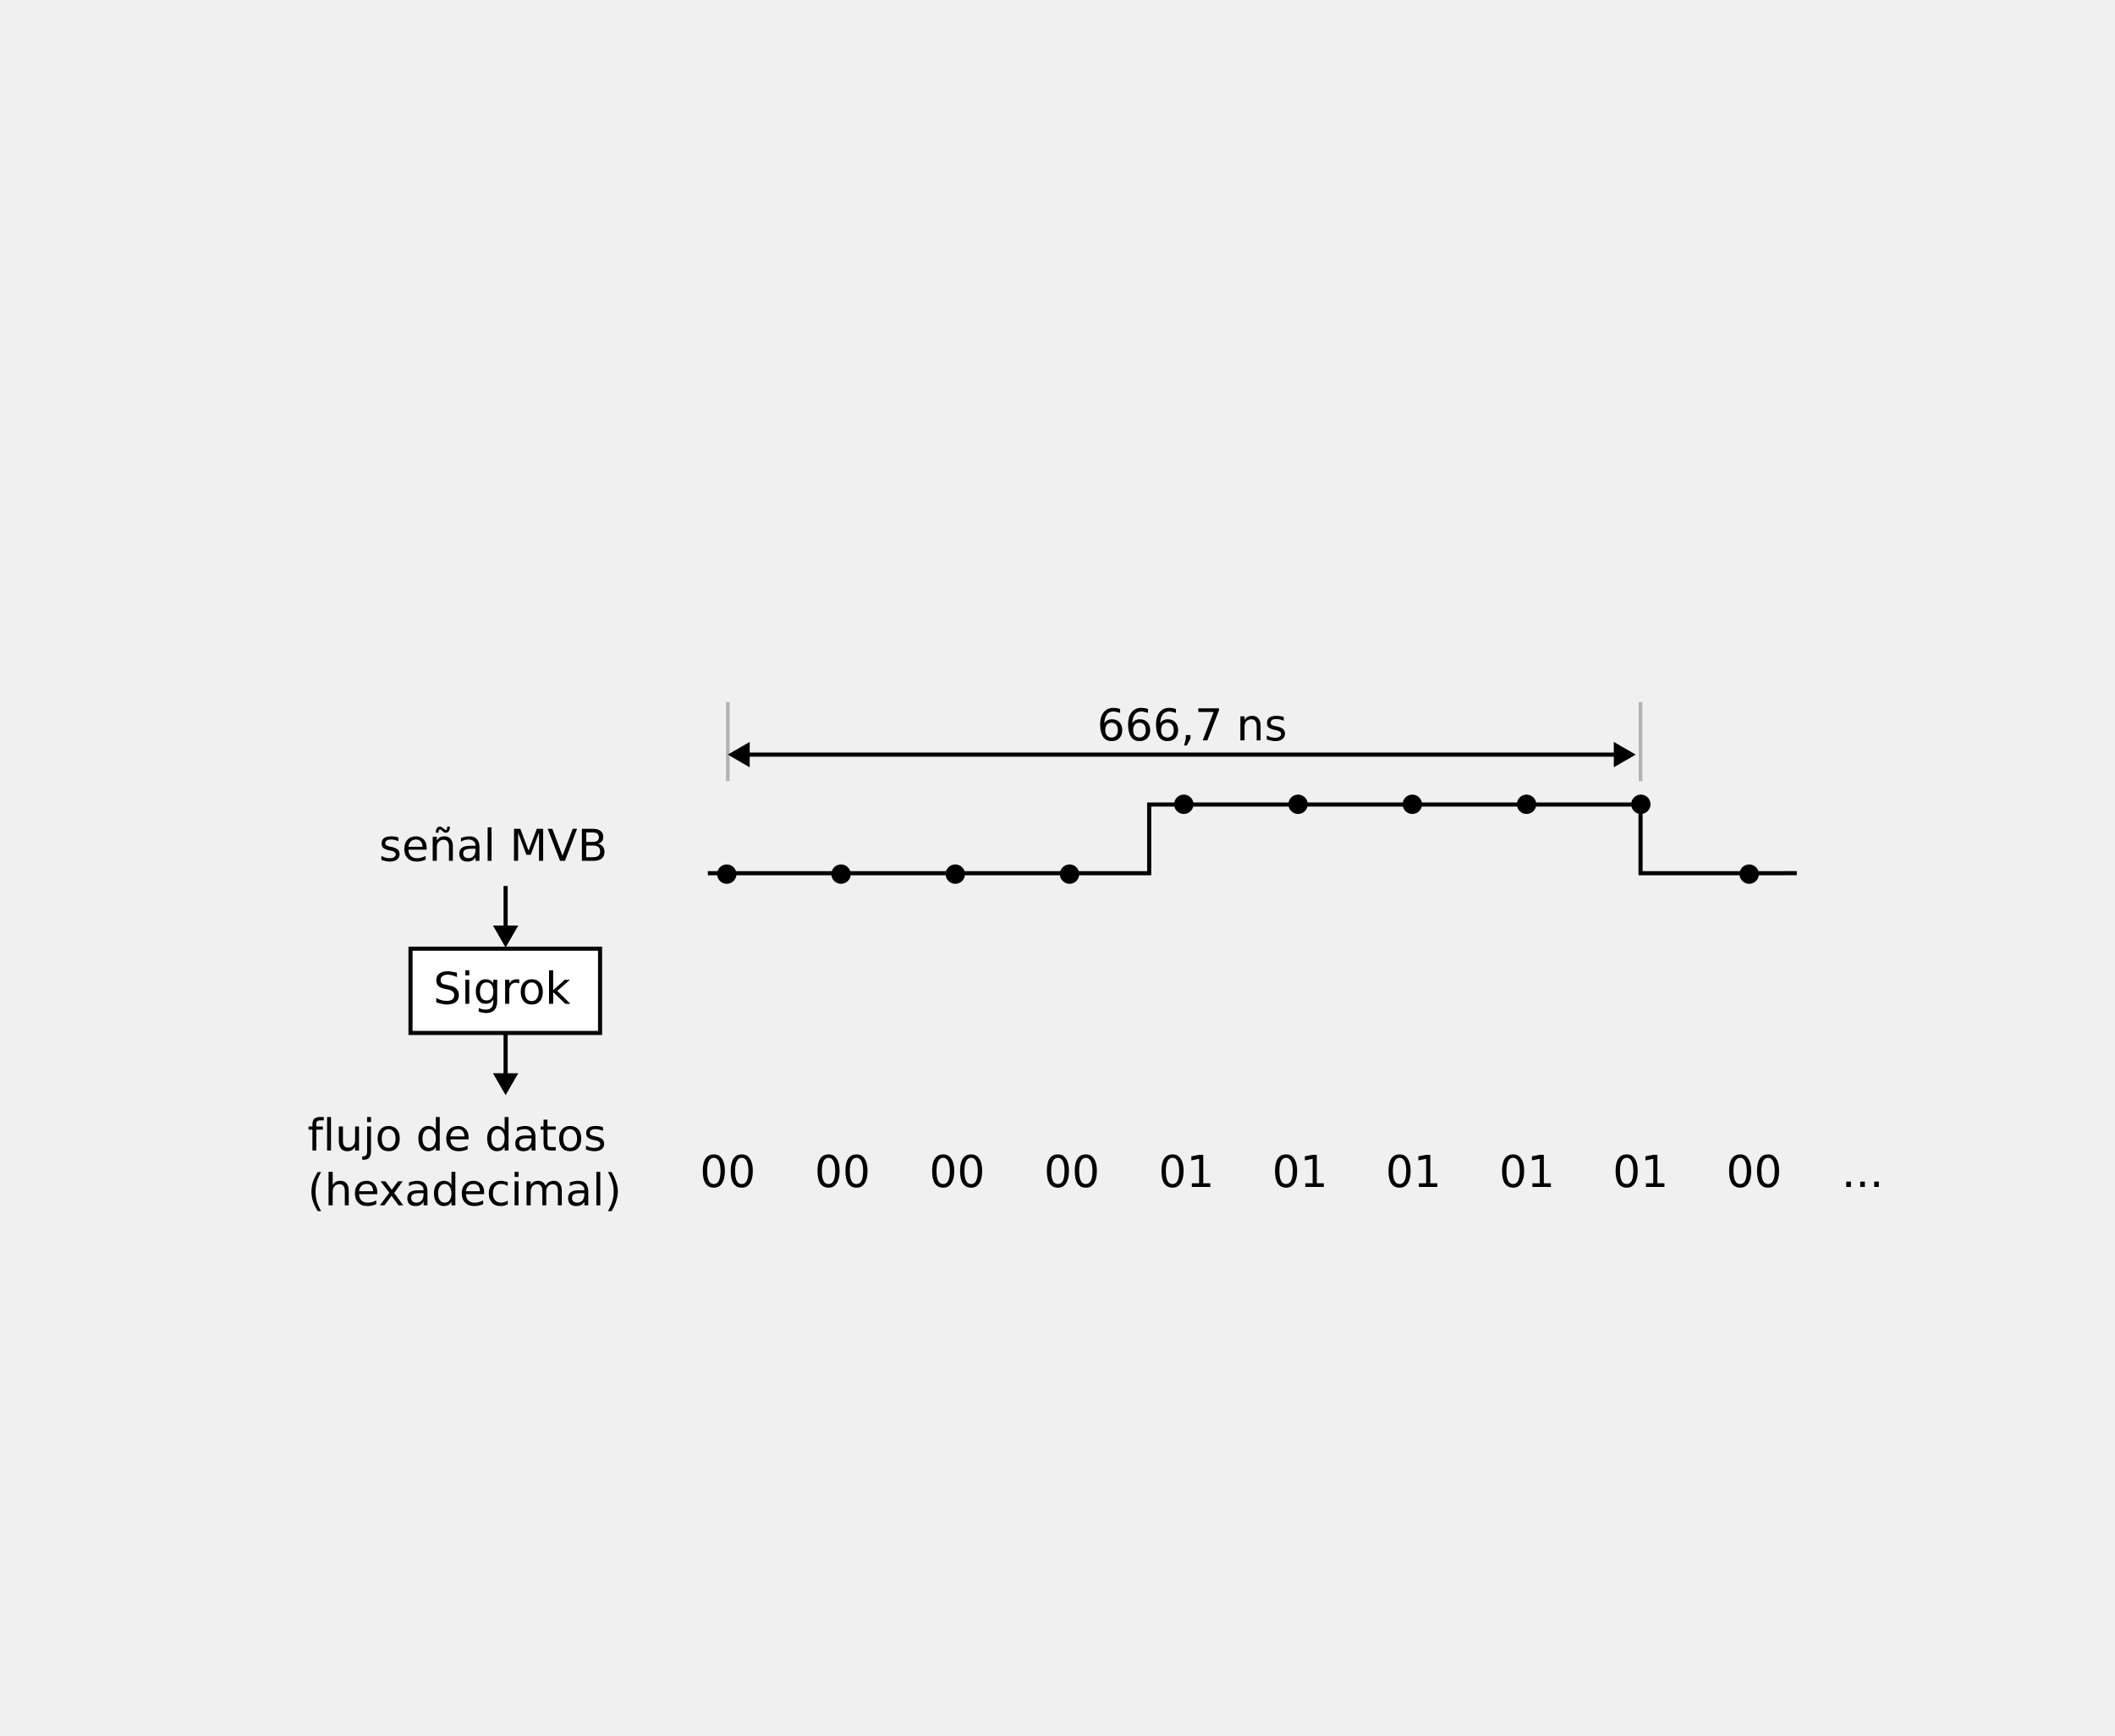
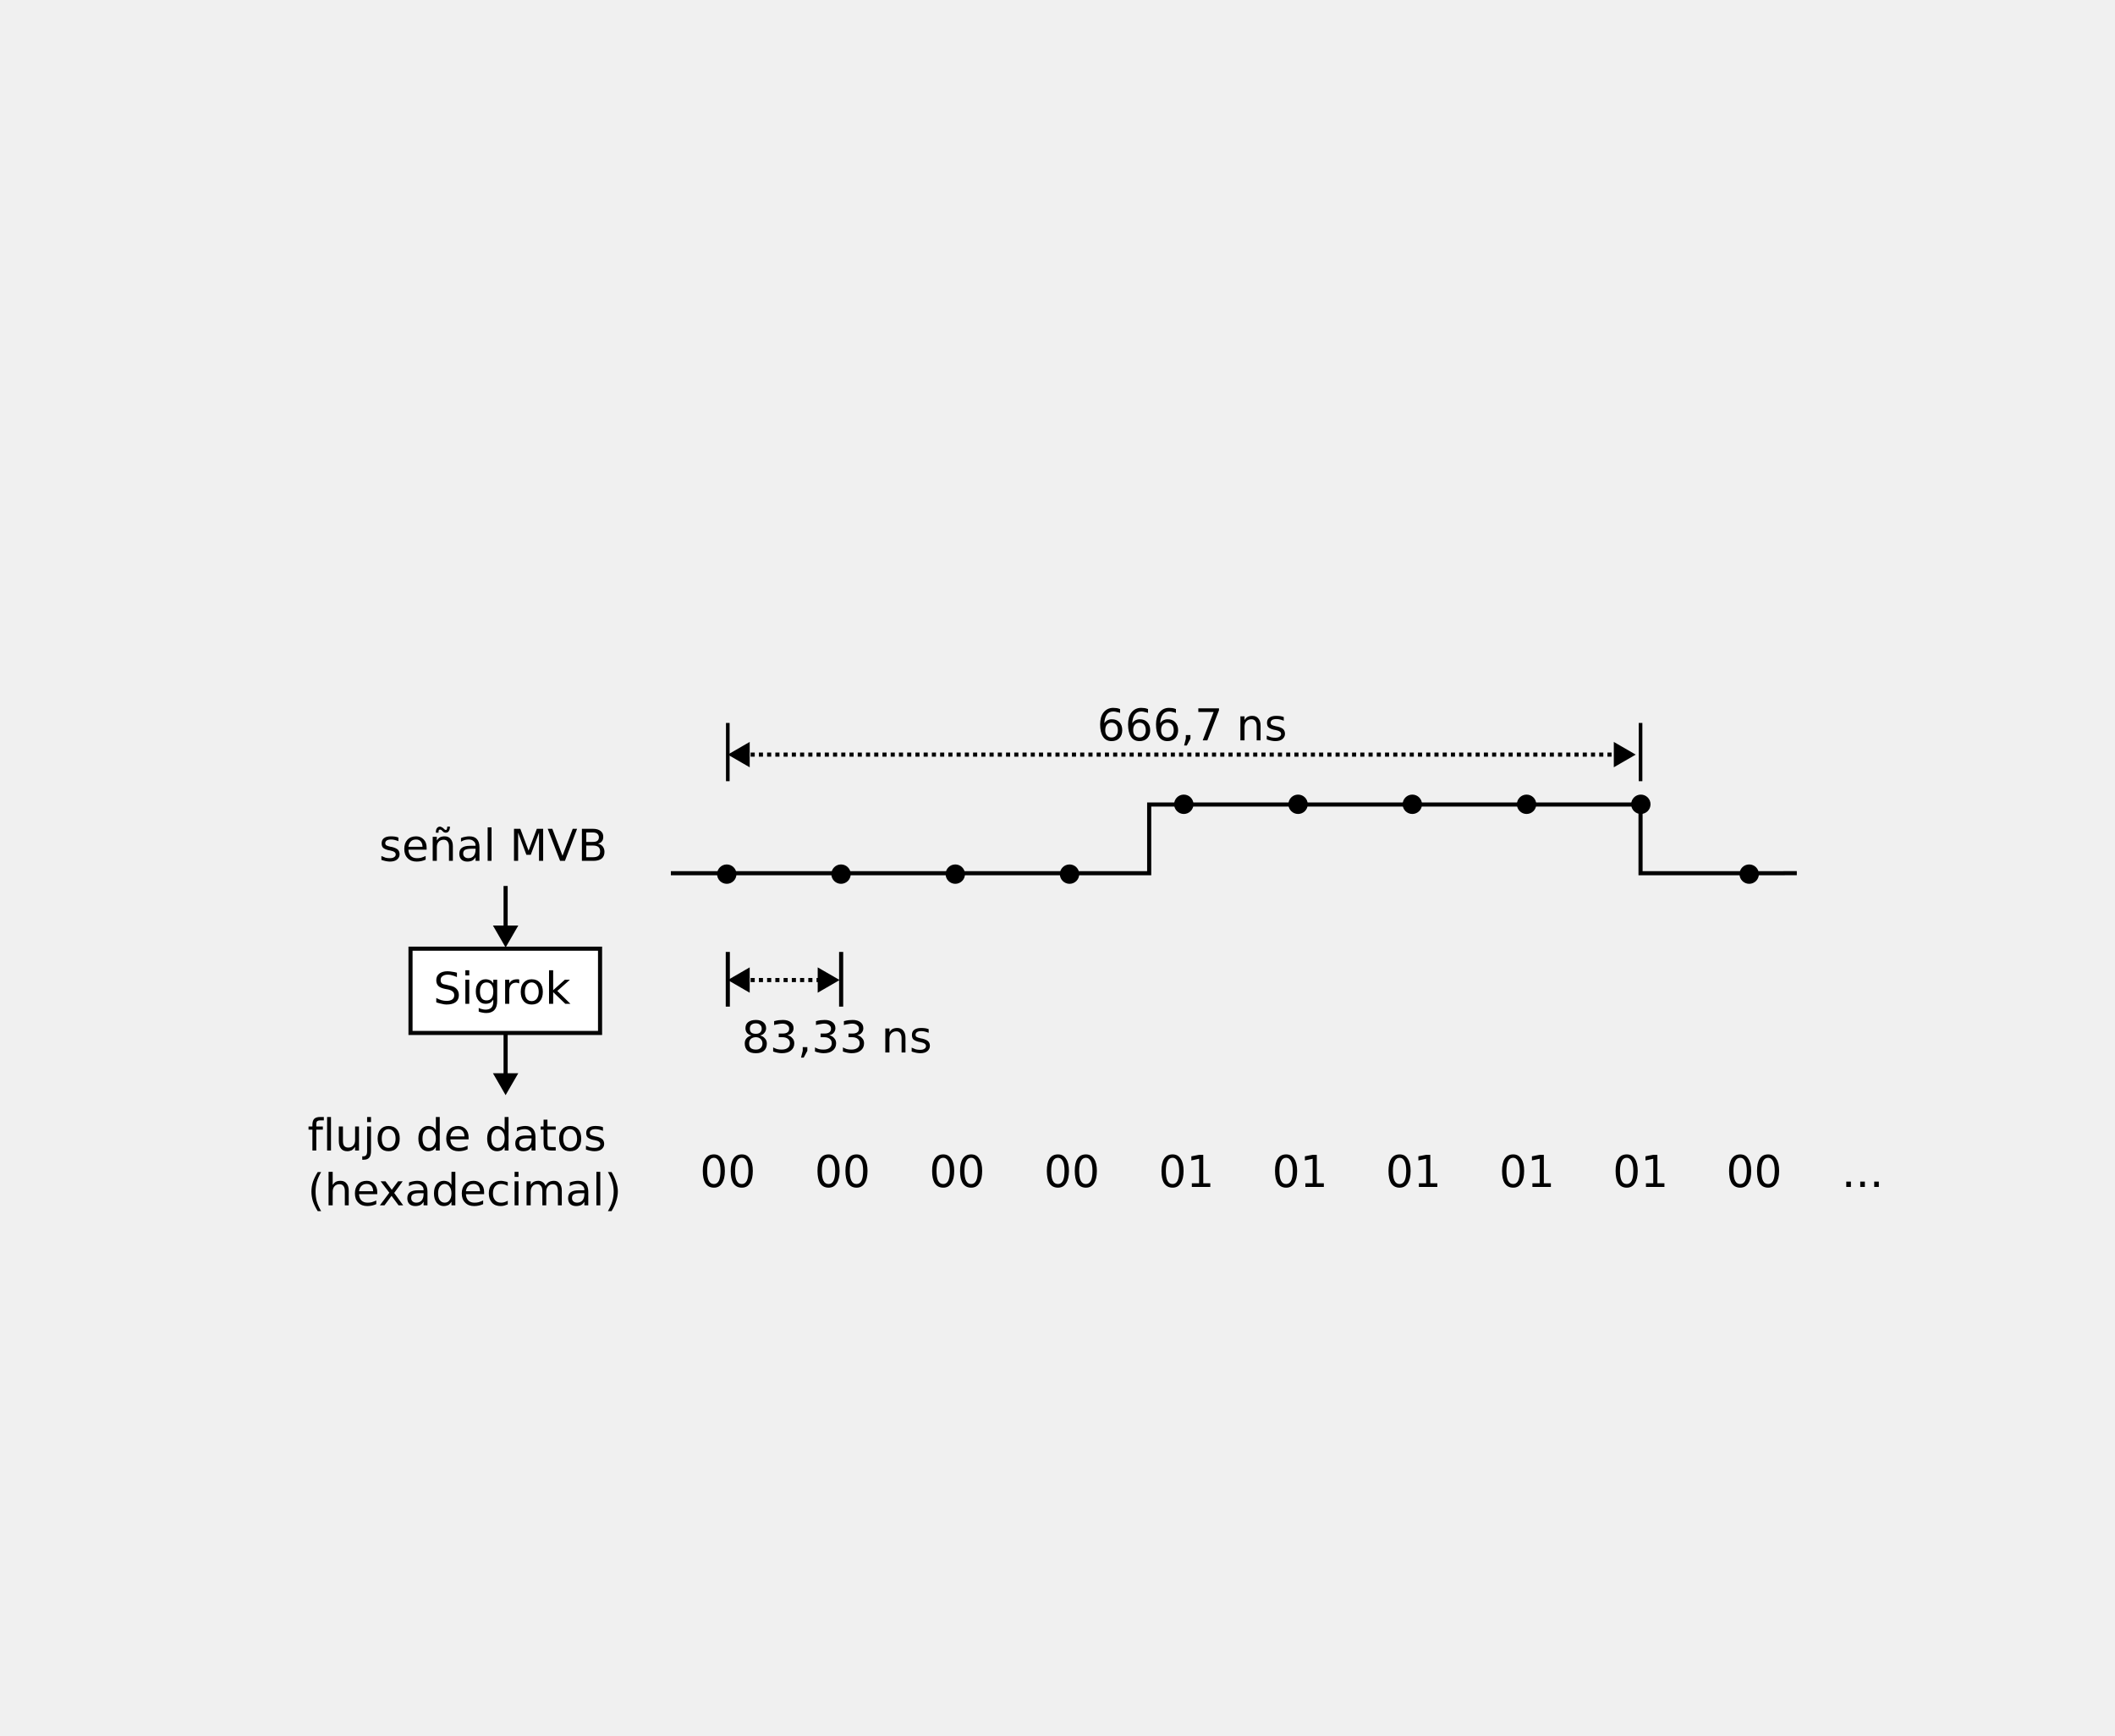
<svg xmlns="http://www.w3.org/2000/svg" width="136.06mm" height="111.671mm" viewBox="0 0 136.06 111.671" version="1.1" id="svg5" xml:space="preserve">
  <defs id="defs2">
    <marker style="overflow:visible" id="marker4515" refX="0" refY="0" orient="auto-start-reverse" markerWidth="5.324" markerHeight="6.155" viewBox="0 0 5.324 6.155" preserveAspectRatio="xMidYMid">
      <path transform="scale(0.5)" style="fill:context-stroke;fill-rule:evenodd;stroke:context-stroke;stroke-width:1pt" d="M 5.77,0 -2.88,5 V -5 Z" id="path4513" />
    </marker>
    <marker style="overflow:visible" id="TriangleStart" refX="0" refY="0" orient="auto-start-reverse" markerWidth="5.324" markerHeight="6.155" viewBox="0 0 5.324 6.155" preserveAspectRatio="xMidYMid">
      <path transform="scale(0.5)" style="fill:context-stroke;fill-rule:evenodd;stroke:context-stroke;stroke-width:1pt" d="M 5.77,0 -2.88,5 V -5 Z" id="path135" />
    </marker>
    <clipPath clipPathUnits="userSpaceOnUse" id="clipPath704">
      <path d="M 0,0 H 500 V 500 H 0 Z" id="path702" />
    </clipPath>
    <clipPath clipPathUnits="userSpaceOnUse" id="clipPath712">
      <path d="M -9.688,507.119 H 509.687 V -32.486 H -9.688 Z" id="path710" />
    </clipPath>
    <clipPath clipPathUnits="userSpaceOnUse" id="clipPath780">
      <path d="M -9.688,512.5 H 509.687 V -8.125 H -9.688 Z" id="path778" />
    </clipPath>
    <linearGradient x1="0" y1="0" x2="1" y2="0" gradientUnits="userSpaceOnUse" gradientTransform="matrix(520,-520,-520,-520,-10.00001,512.1875)" spreadMethod="pad" id="linearGradient790">
      <stop style="stop-opacity:1;stop-color:#ffffff" offset="0" id="stop786" />
      <stop style="stop-opacity:1;stop-color:#818080" offset="1" id="stop788" />
    </linearGradient>
    <clipPath clipPathUnits="userSpaceOnUse" id="clipPath1060">
      <path d="M 0,500 H 500 V 0 H 0 Z" id="path1058" />
    </clipPath>
    <clipPath clipPathUnits="userSpaceOnUse" id="clipPath1713">
      <g id="g1717" style="stroke-width:1">
        <path d="M 0,500 H 500 V 0 H 0 Z" id="path1715" style="stroke-width:1" />
      </g>
    </clipPath>
    <clipPath clipPathUnits="userSpaceOnUse" id="clipPath1719">
      <g id="g1723" style="stroke-width:1" transform="translate(-219.2969,-322.1255)">
        <path d="M 0,500 H 500 V 0 H 0 Z" id="path1721" style="stroke-width:1" />
      </g>
    </clipPath>
    <clipPath clipPathUnits="userSpaceOnUse" id="clipPath1725">
      <g id="g1729" style="stroke-width:1" transform="translate(-243.9604,-322.1367)">
        <path d="M 0,500 H 500 V 0 H 0 Z" id="path1727" style="stroke-width:1" />
      </g>
    </clipPath>
    <clipPath clipPathUnits="userSpaceOnUse" id="clipPath1731">
      <g id="g1735" style="stroke-width:1" transform="translate(-163.7881,-318.3623)">
        <path d="M 0,500 H 500 V 0 H 0 Z" id="path1733" style="stroke-width:1" />
      </g>
    </clipPath>
    <clipPath clipPathUnits="userSpaceOnUse" id="clipPath1737">
      <g id="g1741" style="stroke-width:1" transform="translate(-180.2026,-326.2407)">
        <path d="M 0,500 H 500 V 0 H 0 Z" id="path1739" style="stroke-width:1" />
      </g>
    </clipPath>
    <clipPath clipPathUnits="userSpaceOnUse" id="clipPath1743">
      <g id="g1747" style="stroke-width:1" transform="translate(-128.4824,-318.416)">
        <path d="M 0,500 H 500 V 0 H 0 Z" id="path1745" style="stroke-width:1" />
      </g>
    </clipPath>
    <clipPath clipPathUnits="userSpaceOnUse" id="clipPath1749">
      <g id="g1753" style="stroke-width:1" transform="translate(-61.1738,-349.2881)">
        <path d="M 0,500 H 500 V 0 H 0 Z" id="path1751" style="stroke-width:1" />
      </g>
    </clipPath>
    <clipPath clipPathUnits="userSpaceOnUse" id="clipPath1755">
      <g id="g1759" style="stroke-width:1" transform="translate(-426.2354,-347.1689)">
        <path d="M 0,500 H 500 V 0 H 0 Z" id="path1757" style="stroke-width:1" />
      </g>
    </clipPath>
    <clipPath clipPathUnits="userSpaceOnUse" id="clipPath1761">
      <g id="g1765" style="stroke-width:1">
        <path d="M 0,500 H 500 V 0 H 0 Z" id="path1763" style="stroke-width:1" />
      </g>
    </clipPath>
    <clipPath clipPathUnits="userSpaceOnUse" id="clipPath1767">
      <g id="g1771" style="stroke-width:1" transform="translate(-189.3101,-349.3242)">
        <path d="M 0,500 H 500 V 0 H 0 Z" id="path1769" style="stroke-width:1" />
      </g>
    </clipPath>
    <clipPath clipPathUnits="userSpaceOnUse" id="clipPath1773">
      <g id="g1777" style="stroke-width:1" transform="translate(-194.957,-367.8062)">
        <path d="M 0,500 H 500 V 0 H 0 Z" id="path1775" style="stroke-width:1" />
      </g>
    </clipPath>
    <clipPath clipPathUnits="userSpaceOnUse" id="clipPath1779">
      <g id="g1783" style="stroke-width:1" transform="translate(-182.3848,-356.9966)">
        <path d="M 0,500 H 500 V 0 H 0 Z" id="path1781" style="stroke-width:1" />
      </g>
    </clipPath>
    <clipPath clipPathUnits="userSpaceOnUse" id="clipPath1785">
      <g id="g1789" style="stroke-width:1" transform="translate(-293.2656,-371.0864)">
        <path d="M 0,500 H 500 V 0 H 0 Z" id="path1787" style="stroke-width:1" />
      </g>
    </clipPath>
    <clipPath clipPathUnits="userSpaceOnUse" id="clipPath1791">
      <g id="g1795" style="stroke-width:1" transform="translate(-413.6504,-320.3345)">
        <path d="M 0,500 H 500 V 0 H 0 Z" id="path1793" style="stroke-width:1" />
      </g>
    </clipPath>
    <clipPath clipPathUnits="userSpaceOnUse" id="clipPath1797">
      <g id="g1801" style="stroke-width:1" transform="translate(-95.1055,-125.0322)">
        <path d="M 0,500 H 500 V 0 H 0 Z" id="path1799" style="stroke-width:1" />
      </g>
    </clipPath>
    <clipPath clipPathUnits="userSpaceOnUse" id="clipPath1803">
      <g id="g1807" style="stroke-width:1" transform="translate(-118.77,-119.2295)">
        <path d="M 0,500 H 500 V 0 H 0 Z" id="path1805" style="stroke-width:1" />
      </g>
    </clipPath>
    <clipPath clipPathUnits="userSpaceOnUse" id="clipPath1809">
      <g id="g1813" style="stroke-width:1" transform="translate(-205.0356,-122.5879)">
        <path d="M 0,500 H 500 V 0 H 0 Z" id="path1811" style="stroke-width:1" />
      </g>
    </clipPath>
    <clipPath clipPathUnits="userSpaceOnUse" id="clipPath1815">
      <g id="g1819" style="stroke-width:1" transform="translate(-206.374,-126.2451)">
        <path d="M 0,500 H 500 V 0 H 0 Z" id="path1817" style="stroke-width:1" />
      </g>
    </clipPath>
    <clipPath clipPathUnits="userSpaceOnUse" id="clipPath1821">
      <g id="g1825" style="stroke-width:1" transform="translate(-274.3203,-127.6104)">
        <path d="M 0,500 H 500 V 0 H 0 Z" id="path1823" style="stroke-width:1" />
      </g>
    </clipPath>
    <clipPath clipPathUnits="userSpaceOnUse" id="clipPath1827">
      <g id="g1831" style="stroke-width:1" transform="translate(-248.7021,-123.0713)">
        <path d="M 0,500 H 500 V 0 H 0 Z" id="path1829" style="stroke-width:1" />
      </g>
    </clipPath>
    <clipPath clipPathUnits="userSpaceOnUse" id="clipPath1833">
      <g id="g1837" style="stroke-width:1" transform="translate(-441.584,-118.1846)">
        <path d="M 0,500 H 500 V 0 H 0 Z" id="path1835" style="stroke-width:1" />
      </g>
    </clipPath>
    <clipPath clipPathUnits="userSpaceOnUse" id="clipPath1839">
      <g id="g1843" style="stroke-width:1" transform="translate(-424.3574,-118.1836)">
        <path d="M 0,500 H 500 V 0 H 0 Z" id="path1841" style="stroke-width:1" />
      </g>
    </clipPath>
    <clipPath clipPathUnits="userSpaceOnUse" id="clipPath1845">
      <g id="g1849" style="stroke-width:1" transform="translate(-407.123,-118.2109)">
        <path d="M 0,500 H 500 V 0 H 0 Z" id="path1847" style="stroke-width:1" />
      </g>
    </clipPath>
    <clipPath clipPathUnits="userSpaceOnUse" id="clipPath1851">
      <g id="g1855" style="stroke-width:1" transform="translate(-340.6191,-118.1758)">
        <path d="M 0,500 H 500 V 0 H 0 Z" id="path1853" style="stroke-width:1" />
      </g>
    </clipPath>
    <clipPath clipPathUnits="userSpaceOnUse" id="clipPath1857">
      <g id="g1861" style="stroke-width:1" transform="translate(-379.2393,-127.043)">
        <path d="M 0,500 H 500 V 0 H 0 Z" id="path1859" style="stroke-width:1" />
      </g>
    </clipPath>
    <clipPath clipPathUnits="userSpaceOnUse" id="clipPath1863">
      <g id="g1867" style="stroke-width:1" transform="translate(-345.9727,-127.0391)">
        <path d="M 0,500 H 500 V 0 H 0 Z" id="path1865" style="stroke-width:1" />
      </g>
    </clipPath>
    <clipPath clipPathUnits="userSpaceOnUse" id="clipPath1869">
      <g id="g1873" style="stroke-width:1" transform="translate(-278.6631,-118.2139)">
        <path d="M 0,500 H 500 V 0 H 0 Z" id="path1871" style="stroke-width:1" />
      </g>
    </clipPath>
    <clipPath clipPathUnits="userSpaceOnUse" id="clipPath1875">
      <g id="g1879" style="stroke-width:1" transform="translate(-306.9531,-118.2168)">
        <path d="M 0,500 H 500 V 0 H 0 Z" id="path1877" style="stroke-width:1" />
      </g>
    </clipPath>
    <clipPath clipPathUnits="userSpaceOnUse" id="clipPath1881">
      <g id="g1885" style="stroke-width:1" transform="translate(-323.8076,-118.2197)">
        <path d="M 0,500 H 500 V 0 H 0 Z" id="path1883" style="stroke-width:1" />
      </g>
    </clipPath>
    <clipPath clipPathUnits="userSpaceOnUse" id="clipPath1887">
      <g id="g1891" style="stroke-width:1" transform="translate(-362.5205,-118.3125)">
        <path d="M 0,500 H 500 V 0 H 0 Z" id="path1889" style="stroke-width:1" />
      </g>
    </clipPath>
    <clipPath clipPathUnits="userSpaceOnUse" id="clipPath1893">
      <g id="g1897" style="stroke-width:1" transform="translate(-297.9531,-97.4785)">
        <path d="M 0,500 H 500 V 0 H 0 Z" id="path1895" style="stroke-width:1" />
      </g>
    </clipPath>
    <clipPath clipPathUnits="userSpaceOnUse" id="clipPath1899">
      <g id="g1903" style="stroke-width:1" transform="translate(-303.2881,-97.5098)">
        <path d="M 0,500 H 500 V 0 H 0 Z" id="path1901" style="stroke-width:1" />
      </g>
    </clipPath>
    <clipPath clipPathUnits="userSpaceOnUse" id="clipPath1905">
      <g id="g1909" style="stroke-width:1" transform="translate(-331.6387,-97.4766)">
        <path d="M 0,500 H 500 V 0 H 0 Z" id="path1907" style="stroke-width:1" />
      </g>
    </clipPath>
    <clipPath clipPathUnits="userSpaceOnUse" id="clipPath1911">
      <g id="g1915" style="stroke-width:1" transform="translate(-336.9873,-106.3027)">
        <path d="M 0,500 H 500 V 0 H 0 Z" id="path1913" style="stroke-width:1" />
      </g>
    </clipPath>
    <clipPath clipPathUnits="userSpaceOnUse" id="clipPath1917">
      <g id="g1921" style="stroke-width:1" transform="translate(-353.7793,-106.3066)">
        <path d="M 0,500 H 500 V 0 H 0 Z" id="path1919" style="stroke-width:1" />
      </g>
    </clipPath>
    <clipPath clipPathUnits="userSpaceOnUse" id="clipPath1923">
      <g id="g1927" style="stroke-width:1" transform="translate(-398.5293,-97.4414)">
        <path d="M 0,500 H 500 V 0 H 0 Z" id="path1925" style="stroke-width:1" />
      </g>
    </clipPath>
    <clipPath clipPathUnits="userSpaceOnUse" id="clipPath1929">
      <g id="g1933" style="stroke-width:1" transform="translate(-403.4687,-97.4912)">
        <path d="M 0,500 H 500 V 0 H 0 Z" id="path1931" style="stroke-width:1" />
      </g>
    </clipPath>
    <clipPath clipPathUnits="userSpaceOnUse" id="clipPath1935">
      <g id="g1939" style="stroke-width:1" transform="translate(-432.1982,-97.4727)">
        <path d="M 0,500 H 500 V 0 H 0 Z" id="path1937" style="stroke-width:1" />
      </g>
    </clipPath>
    <clipPath clipPathUnits="userSpaceOnUse" id="clipPath1941">
      <g id="g1945" style="stroke-width:1" transform="translate(-381.6484,-97.54)">
        <path d="M 0,500 H 500 V 0 H 0 Z" id="path1943" style="stroke-width:1" />
      </g>
    </clipPath>
    <clipPath clipPathUnits="userSpaceOnUse" id="clipPath1947">
      <g id="g1951" style="stroke-width:1" transform="translate(-101.7168,-99.5908)">
        <path d="M 0,500 H 500 V 0 H 0 Z" id="path1949" style="stroke-width:1" />
      </g>
    </clipPath>
    <clipPath clipPathUnits="userSpaceOnUse" id="clipPath1953">
      <g id="g1957" style="stroke-width:1" transform="translate(-92.5498,-102.8037)">
        <path d="M 0,500 H 500 V 0 H 0 Z" id="path1955" style="stroke-width:1" />
      </g>
    </clipPath>
    <clipPath clipPathUnits="userSpaceOnUse" id="clipPath1959">
      <g id="g1963" style="stroke-width:1" transform="translate(-189.2964,-101.7646)">
        <path d="M 0,500 H 500 V 0 H 0 Z" id="path1961" style="stroke-width:1" />
      </g>
    </clipPath>
    <clipPath clipPathUnits="userSpaceOnUse" id="clipPath1965">
      <g id="g1969" style="stroke-width:1" transform="translate(-207.7568,-86.6406)">
        <path d="M 0,500 H 500 V 0 H 0 Z" id="path1967" style="stroke-width:1" />
      </g>
    </clipPath>
    <clipPath clipPathUnits="userSpaceOnUse" id="clipPath2325">
      <g id="g2331" style="stroke-width:1">
        <g id="g2329" style="stroke-width:1">
          <path d="M 0,500 H 500 V 0 H 0 Z" id="path2327" style="stroke-width:1" />
        </g>
      </g>
    </clipPath>
    <clipPath clipPathUnits="userSpaceOnUse" id="clipPath2340">
      <g id="g2346" style="stroke-width:1">
        <g id="g2344" style="stroke-width:1">
          <path d="M 0,500 H 500 V 0 H 0 Z" id="path2342" style="stroke-width:1" />
        </g>
      </g>
    </clipPath>
    <clipPath clipPathUnits="userSpaceOnUse" id="clipPath2355">
      <g id="g2361" style="stroke-width:1">
        <g id="g2359" style="stroke-width:1">
          <path d="M 0,500 H 500 V 0 H 0 Z" id="path2357" style="stroke-width:1" />
        </g>
      </g>
    </clipPath>
    <clipPath clipPathUnits="userSpaceOnUse" id="clipPath2370">
      <path d="m 251.61,232.668 c -0.182,-1.747 -0.969,-2.762 -2.27,-3.911 0.169,1.798 0.693,2.963 2.27,3.911" style="fill:#000000;fill-opacity:1;fill-rule:nonzero;stroke:none;stroke-width:1" id="path2372" />
    </clipPath>
    <clipPath clipPathUnits="userSpaceOnUse" id="clipPath2381">
      <g id="g2387" style="stroke-width:1">
        <g id="g2385" style="stroke-width:1">
          <path d="M 0,500 H 500 V 0 H 0 Z" id="path2383" style="stroke-width:1" />
        </g>
      </g>
    </clipPath>
    <clipPath clipPathUnits="userSpaceOnUse" id="clipPath2396">
      <g id="g2402" style="stroke-width:1">
        <g id="g2400" style="stroke-width:1">
          <path d="M 0,500 H 500 V 0 H 0 Z" id="path2398" style="stroke-width:1" />
        </g>
      </g>
    </clipPath>
    <clipPath clipPathUnits="userSpaceOnUse" id="clipPath2411">
      <g id="g2417" style="stroke-width:1">
        <g id="g2415" style="stroke-width:1">
          <path d="M 0,500 H 500 V 0 H 0 Z" id="path2413" style="stroke-width:1" />
        </g>
      </g>
    </clipPath>
    <clipPath clipPathUnits="userSpaceOnUse" id="clipPath2426">
      <g id="g2432" style="stroke-width:1">
        <g id="g2430" style="stroke-width:1">
          <path d="M 0,500 H 500 V 0 H 0 Z" id="path2428" style="stroke-width:1" />
        </g>
      </g>
    </clipPath>
    <clipPath clipPathUnits="userSpaceOnUse" id="clipPath2441">
      <g id="g2447" style="stroke-width:1">
        <g id="g2445" style="stroke-width:1">
          <path d="M 0,500 H 500 V 0 H 0 Z" id="path2443" style="stroke-width:1" />
        </g>
      </g>
    </clipPath>
    <clipPath clipPathUnits="userSpaceOnUse" id="clipPath2456">
      <g id="g2462" style="stroke-width:1">
        <g id="g2460" style="stroke-width:1">
          <path d="M 0,500 H 500 V 0 H 0 Z" id="path2458" style="stroke-width:1" />
        </g>
      </g>
    </clipPath>
    <clipPath clipPathUnits="userSpaceOnUse" id="clipPath2471">
      <g id="g2477" style="stroke-width:1">
        <g id="g2475" style="stroke-width:1">
          <path d="M 0,500 H 500 V 0 H 0 Z" id="path2473" style="stroke-width:1" />
        </g>
      </g>
    </clipPath>
    <clipPath clipPathUnits="userSpaceOnUse" id="clipPath2486">
      <path d="m 199.765,194.621 c 1.661,-1.287 3.636,-1.031 5.746,-1.173 -2.275,-1.655 -4.797,-1.134 -5.746,1.173" style="fill:#000000;fill-opacity:1;fill-rule:nonzero;stroke:none;stroke-width:1" id="path2488" />
    </clipPath>
    <clipPath clipPathUnits="userSpaceOnUse" id="clipPath2497">
      <g id="g2503" style="stroke-width:1">
        <g id="g2501" style="stroke-width:1">
          <path d="M 0,500 H 500 V 0 H 0 Z" id="path2499" style="stroke-width:1" />
        </g>
      </g>
    </clipPath>
    <clipPath clipPathUnits="userSpaceOnUse" id="clipPath2512">
      <g id="g2518" style="stroke-width:1">
        <g id="g2516" style="stroke-width:1">
          <path d="M 0,500 H 500 V 0 H 0 Z" id="path2514" style="stroke-width:1" />
        </g>
      </g>
    </clipPath>
    <clipPath clipPathUnits="userSpaceOnUse" id="clipPath2527">
      <g id="g2533" style="stroke-width:1">
        <g id="g2531" style="stroke-width:1">
          <path d="M 0,500 H 500 V 0 H 0 Z" id="path2529" style="stroke-width:1" />
        </g>
      </g>
    </clipPath>
    <clipPath clipPathUnits="userSpaceOnUse" id="clipPath2542">
      <g id="g2548" style="stroke-width:1">
        <g id="g2546" style="stroke-width:1">
          <path d="M 0,500 H 500 V 0 H 0 Z" id="path2544" style="stroke-width:1" />
        </g>
      </g>
    </clipPath>
    <clipPath clipPathUnits="userSpaceOnUse" id="clipPath2557">
      <g id="g2563" style="stroke-width:1">
        <g id="g2561" style="stroke-width:1">
          <path d="M 0,500 H 500 V 0 H 0 Z" id="path2559" style="stroke-width:1" />
        </g>
      </g>
    </clipPath>
  </defs>
  <g id="layer1" transform="translate(-70.3126,-61.7374)">
-     <path style="stroke-width:0.234px;fill:none;stroke:#b3b3b3;stroke-linecap:butt;stroke-linejoin:miter;stroke-opacity:1" d="m 46.82,34.569 v 3.968" id="path17343" transform="matrix(1,0,0,1.282654,70.3126,62.56262)" />
-     <path style="stroke-width:0.234px;fill:none;stroke:#b3b3b3;stroke-linecap:butt;stroke-linejoin:miter;stroke-opacity:1" d="m 105.538,34.569 v 3.968" id="path17345" transform="matrix(1,0,0,1.282654,70.3126,62.56262)" />
-     <path style="fill:none;stroke:#000000;stroke-width:0.265px;stroke-linecap:butt;stroke-linejoin:miter;stroke-opacity:1" d="m 115.85,117.913 h 28.391 v -4.422 h 31.609 v 4.422 l 10.053,-0.003" id="path17922" />
+     <path style="fill:none;stroke:#000000;stroke-width:0.234px;stroke-linecap:butt;stroke-linejoin:miter;stroke-opacity:1" d="m 46.82,35.615 0,2.922" id="path17343" transform="matrix(1,0,0,1.282654,70.3126,62.56262)" />
+     <path style="fill:none;stroke:#000000;stroke-width:0.234px;stroke-linecap:butt;stroke-linejoin:miter;stroke-opacity:1" d="m 105.538,35.615 0,2.922" id="path17345" transform="matrix(1,0,0,1.282654,70.3126,62.56262)" />
+     <path style="fill:none;stroke:#000000;stroke-width:0.265px;stroke-linecap:butt;stroke-linejoin:miter;stroke-opacity:1" d="m 113.47,117.913 30.771,0 v -4.422 h 31.609 v 4.422 l 10.053,-0.003" id="path17922" />
    <text xml:space="preserve" style="font-style:normal;font-variant:normal;font-weight:normal;font-stretch:normal;font-size:2.822px;line-height:1.25;font-family:'DejaVu Sans';-inkscape-font-specification:'DejaVu Sans, Normal';font-variant-ligatures:normal;font-variant-caps:normal;font-variant-numeric:normal;font-variant-east-asian:normal;letter-spacing:0px;word-spacing:0px;fill:#000000;fill-opacity:1;stroke:none;stroke-width:0.265" x="94.693" y="117.117" id="text17553">
      <tspan style="font-style:normal;font-variant:normal;font-weight:normal;font-stretch:normal;font-size:2.822px;font-family:'DejaVu Sans';-inkscape-font-specification:'DejaVu Sans, Normal';font-variant-ligatures:normal;font-variant-caps:normal;font-variant-numeric:normal;font-variant-east-asian:normal;stroke-width:0.265" x="94.693" y="117.117" id="tspan17555">señal MVB</tspan>
    </text>
    <text xml:space="preserve" style="font-style:normal;font-variant:normal;font-weight:normal;font-stretch:normal;font-size:2.822px;line-height:1.25;font-family:'DejaVu Sans';-inkscape-font-specification:'DejaVu Sans, Normal';font-variant-ligatures:normal;font-variant-caps:normal;font-variant-numeric:normal;font-variant-east-asian:normal;letter-spacing:0px;word-spacing:0px;fill:#000000;fill-opacity:1;stroke:none;stroke-width:0.265" x="140.883" y="109.365" id="text3866">
      <tspan style="font-style:normal;font-variant:normal;font-weight:normal;font-stretch:normal;font-size:2.822px;font-family:'DejaVu Sans';-inkscape-font-specification:'DejaVu Sans, Normal';font-variant-ligatures:normal;font-variant-caps:normal;font-variant-numeric:normal;font-variant-east-asian:normal;stroke-width:0.265" x="140.883" y="109.365" id="tspan3864">666,7 ns</tspan>
    </text>
-     <path style="fill:none;stroke:#000000;stroke-width:0.265px;stroke-linecap:butt;stroke-linejoin:miter;stroke-opacity:1;marker-start:url(#TriangleStart);marker-end:url(#marker4515)" d="m 118.071,110.282 h 56.529" id="path3931" />
+     <path style="fill:none;stroke:#000000;stroke-width:0.265px;stroke-linecap:butt;stroke-linejoin:miter;stroke-opacity:1;marker-start:url(#TriangleStart);marker-end:url(#marker4515);stroke-dasharray:0.265,0.265;stroke-dashoffset:0" d="m 118.071,110.282 h 56.529" id="path3931" />
    <text xml:space="preserve" style="font-style:normal;font-variant:normal;font-weight:normal;font-stretch:normal;font-size:2.822px;line-height:1.25;font-family:'DejaVu Sans';-inkscape-font-specification:'DejaVu Sans, Normal';font-variant-ligatures:normal;font-variant-caps:normal;font-variant-numeric:normal;font-variant-east-asian:normal;letter-spacing:0px;word-spacing:0px;fill:#000000;fill-opacity:1;stroke:none;stroke-width:0.265" x="90.098" y="135.748" id="text4663">
      <tspan style="font-style:normal;font-variant:normal;font-weight:normal;font-stretch:normal;font-size:2.822px;font-family:'DejaVu Sans';-inkscape-font-specification:'DejaVu Sans, Normal';font-variant-ligatures:normal;font-variant-caps:normal;font-variant-numeric:normal;font-variant-east-asian:normal;stroke-width:0.265" x="90.098" y="135.748" id="tspan4661">flujo de datos</tspan>
      <tspan style="font-style:normal;font-variant:normal;font-weight:normal;font-stretch:normal;font-size:2.822px;font-family:'DejaVu Sans';-inkscape-font-specification:'DejaVu Sans, Normal';font-variant-ligatures:normal;font-variant-caps:normal;font-variant-numeric:normal;font-variant-east-asian:normal;stroke-width:0.265" x="90.098" y="139.276" id="tspan5595">(hexadecimal)</tspan>
    </text>
    <rect style="fill:#ffffff;stroke:#000000;stroke-width:0.265;stroke-dasharray:none;stroke-opacity:0.976" id="rect4721" width="12.194" height="5.421" x="96.721" y="122.767" />
    <text xml:space="preserve" style="font-style:normal;font-variant:normal;font-weight:normal;font-stretch:normal;font-size:2.822px;line-height:1.25;font-family:'DejaVu Sans';-inkscape-font-specification:'DejaVu Sans, Normal';font-variant-ligatures:normal;font-variant-caps:normal;font-variant-numeric:normal;font-variant-east-asian:normal;letter-spacing:0px;word-spacing:0px;fill:#000000;fill-opacity:1;stroke:none;stroke-width:0.265" x="98.19" y="126.311" id="text4667">
      <tspan style="font-style:normal;font-variant:normal;font-weight:normal;font-stretch:normal;font-size:2.822px;font-family:'DejaVu Sans';-inkscape-font-specification:'DejaVu Sans, Normal';font-variant-ligatures:normal;font-variant-caps:normal;font-variant-numeric:normal;font-variant-east-asian:normal;stroke-width:0.265" x="98.19" y="126.311" id="tspan4665">Sigrok</tspan>
    </text>
    <text xml:space="preserve" style="font-style:normal;font-variant:normal;font-weight:normal;font-stretch:normal;font-size:2.822px;line-height:1.25;font-family:'DejaVu Sans';-inkscape-font-specification:'DejaVu Sans, Normal';font-variant-ligatures:normal;font-variant-caps:normal;font-variant-numeric:normal;font-variant-east-asian:normal;letter-spacing:0px;word-spacing:0px;fill:#000000;fill-opacity:1;stroke:none;stroke-width:0.265" x="115.337" y="138.091" id="text4779">
      <tspan style="font-style:normal;font-variant:normal;font-weight:normal;font-stretch:normal;font-size:2.822px;font-family:'DejaVu Sans';-inkscape-font-specification:'DejaVu Sans, Normal';font-variant-ligatures:normal;font-variant-caps:normal;font-variant-numeric:normal;font-variant-east-asian:normal;stroke-width:0.265" x="115.337" y="138.091" id="tspan4777">00</tspan>
    </text>
    <text xml:space="preserve" style="font-style:normal;font-variant:normal;font-weight:normal;font-stretch:normal;font-size:2.822px;line-height:1.25;font-family:'DejaVu Sans';-inkscape-font-specification:'DejaVu Sans, Normal';font-variant-ligatures:normal;font-variant-caps:normal;font-variant-numeric:normal;font-variant-east-asian:normal;letter-spacing:0px;word-spacing:0px;fill:#000000;fill-opacity:1;stroke:none;stroke-width:0.265" x="122.714" y="138.091" id="text4787">
      <tspan style="font-style:normal;font-variant:normal;font-weight:normal;font-stretch:normal;font-size:2.822px;font-family:'DejaVu Sans';-inkscape-font-specification:'DejaVu Sans, Normal';font-variant-ligatures:normal;font-variant-caps:normal;font-variant-numeric:normal;font-variant-east-asian:normal;stroke-width:0.265" x="122.714" y="138.091" id="tspan4785">00</tspan>
    </text>
    <text xml:space="preserve" style="font-style:normal;font-variant:normal;font-weight:normal;font-stretch:normal;font-size:2.822px;line-height:1.25;font-family:'DejaVu Sans';-inkscape-font-specification:'DejaVu Sans, Normal';font-variant-ligatures:normal;font-variant-caps:normal;font-variant-numeric:normal;font-variant-east-asian:normal;letter-spacing:0px;word-spacing:0px;fill:#000000;fill-opacity:1;stroke:none;stroke-width:0.265" x="130.09" y="138.091" id="text4791">
      <tspan style="font-style:normal;font-variant:normal;font-weight:normal;font-stretch:normal;font-size:2.822px;font-family:'DejaVu Sans';-inkscape-font-specification:'DejaVu Sans, Normal';font-variant-ligatures:normal;font-variant-caps:normal;font-variant-numeric:normal;font-variant-east-asian:normal;stroke-width:0.265" x="130.09" y="138.091" id="tspan4789">00</tspan>
    </text>
    <text xml:space="preserve" style="font-style:normal;font-variant:normal;font-weight:normal;font-stretch:normal;font-size:2.822px;line-height:1.25;font-family:'DejaVu Sans';-inkscape-font-specification:'DejaVu Sans, Normal';font-variant-ligatures:normal;font-variant-caps:normal;font-variant-numeric:normal;font-variant-east-asian:normal;letter-spacing:0px;word-spacing:0px;fill:#000000;fill-opacity:1;stroke:none;stroke-width:0.265" x="137.467" y="138.091" id="text4795">
      <tspan style="font-style:normal;font-variant:normal;font-weight:normal;font-stretch:normal;font-size:2.822px;font-family:'DejaVu Sans';-inkscape-font-specification:'DejaVu Sans, Normal';font-variant-ligatures:normal;font-variant-caps:normal;font-variant-numeric:normal;font-variant-east-asian:normal;stroke-width:0.265" x="137.467" y="138.091" id="tspan4793">00</tspan>
    </text>
    <text xml:space="preserve" style="font-style:normal;font-variant:normal;font-weight:normal;font-stretch:normal;font-size:2.822px;line-height:1.25;font-family:'DejaVu Sans';-inkscape-font-specification:'DejaVu Sans, Normal';font-variant-ligatures:normal;font-variant-caps:normal;font-variant-numeric:normal;font-variant-east-asian:normal;letter-spacing:0px;word-spacing:0px;fill:#000000;fill-opacity:1;stroke:none;stroke-width:0.265" x="144.843" y="138.091" id="text5553">
      <tspan style="font-style:normal;font-variant:normal;font-weight:normal;font-stretch:normal;font-size:2.822px;font-family:'DejaVu Sans';-inkscape-font-specification:'DejaVu Sans, Normal';font-variant-ligatures:normal;font-variant-caps:normal;font-variant-numeric:normal;font-variant-east-asian:normal;stroke-width:0.265" x="144.843" y="138.091" id="tspan5551">01</tspan>
    </text>
    <text xml:space="preserve" style="font-style:normal;font-variant:normal;font-weight:normal;font-stretch:normal;font-size:2.822px;line-height:1.25;font-family:'DejaVu Sans';-inkscape-font-specification:'DejaVu Sans, Normal';font-variant-ligatures:normal;font-variant-caps:normal;font-variant-numeric:normal;font-variant-east-asian:normal;letter-spacing:0px;word-spacing:0px;fill:#000000;fill-opacity:1;stroke:none;stroke-width:0.265" x="152.147" y="138.091" id="text5557">
      <tspan style="font-style:normal;font-variant:normal;font-weight:normal;font-stretch:normal;font-size:2.822px;font-family:'DejaVu Sans';-inkscape-font-specification:'DejaVu Sans, Normal';font-variant-ligatures:normal;font-variant-caps:normal;font-variant-numeric:normal;font-variant-east-asian:normal;stroke-width:0.265" x="152.147" y="138.091" id="tspan5555">01</tspan>
    </text>
    <text xml:space="preserve" style="font-style:normal;font-variant:normal;font-weight:normal;font-stretch:normal;font-size:2.822px;line-height:1.25;font-family:'DejaVu Sans';-inkscape-font-specification:'DejaVu Sans, Normal';font-variant-ligatures:normal;font-variant-caps:normal;font-variant-numeric:normal;font-variant-east-asian:normal;letter-spacing:0px;word-spacing:0px;fill:#000000;fill-opacity:1;stroke:none;stroke-width:0.265" x="159.45" y="138.091" id="text5561">
      <tspan style="font-style:normal;font-variant:normal;font-weight:normal;font-stretch:normal;font-size:2.822px;font-family:'DejaVu Sans';-inkscape-font-specification:'DejaVu Sans, Normal';font-variant-ligatures:normal;font-variant-caps:normal;font-variant-numeric:normal;font-variant-east-asian:normal;stroke-width:0.265" x="159.45" y="138.091" id="tspan5559">01</tspan>
    </text>
    <text xml:space="preserve" style="font-style:normal;font-variant:normal;font-weight:normal;font-stretch:normal;font-size:2.822px;line-height:1.25;font-family:'DejaVu Sans';-inkscape-font-specification:'DejaVu Sans, Normal';font-variant-ligatures:normal;font-variant-caps:normal;font-variant-numeric:normal;font-variant-east-asian:normal;letter-spacing:0px;word-spacing:0px;fill:#000000;fill-opacity:1;stroke:none;stroke-width:0.265" x="166.754" y="138.091" id="text5565">
      <tspan style="font-style:normal;font-variant:normal;font-weight:normal;font-stretch:normal;font-size:2.822px;font-family:'DejaVu Sans';-inkscape-font-specification:'DejaVu Sans, Normal';font-variant-ligatures:normal;font-variant-caps:normal;font-variant-numeric:normal;font-variant-east-asian:normal;stroke-width:0.265" x="166.754" y="138.091" id="tspan5563">01</tspan>
    </text>
    <text xml:space="preserve" style="font-style:normal;font-variant:normal;font-weight:normal;font-stretch:normal;font-size:2.822px;line-height:1.25;font-family:'DejaVu Sans';-inkscape-font-specification:'DejaVu Sans, Normal';font-variant-ligatures:normal;font-variant-caps:normal;font-variant-numeric:normal;font-variant-east-asian:normal;letter-spacing:0px;word-spacing:0px;fill:#000000;fill-opacity:1;stroke:none;stroke-width:0.265" x="174.057" y="138.091" id="text5569">
      <tspan style="font-style:normal;font-variant:normal;font-weight:normal;font-stretch:normal;font-size:2.822px;font-family:'DejaVu Sans';-inkscape-font-specification:'DejaVu Sans, Normal';font-variant-ligatures:normal;font-variant-caps:normal;font-variant-numeric:normal;font-variant-east-asian:normal;stroke-width:0.265" x="174.057" y="138.091" id="tspan5567">01</tspan>
    </text>
    <text xml:space="preserve" style="font-style:normal;font-variant:normal;font-weight:normal;font-stretch:normal;font-size:2.822px;line-height:1.25;font-family:'DejaVu Sans';-inkscape-font-specification:'DejaVu Sans, Normal';font-variant-ligatures:normal;font-variant-caps:normal;font-variant-numeric:normal;font-variant-east-asian:normal;letter-spacing:0px;word-spacing:0px;fill:#000000;fill-opacity:1;stroke:none;stroke-width:0.265" x="181.36" y="138.091" id="text5573">
      <tspan style="font-style:normal;font-variant:normal;font-weight:normal;font-stretch:normal;font-size:2.822px;font-family:'DejaVu Sans';-inkscape-font-specification:'DejaVu Sans, Normal';font-variant-ligatures:normal;font-variant-caps:normal;font-variant-numeric:normal;font-variant-east-asian:normal;stroke-width:0.265" x="181.36" y="138.091" id="tspan5571">00</tspan>
    </text>
    <path style="fill:none;stroke:#000000;stroke-width:0.265px;stroke-linecap:butt;stroke-linejoin:miter;stroke-opacity:1;marker-end:url(#TriangleStart)" d="m 102.839,118.732 v 3.016" id="path5597" />
    <path style="fill:none;stroke:#000000;stroke-width:0.265px;stroke-linecap:butt;stroke-linejoin:miter;stroke-opacity:1;marker-end:url(#TriangleStart)" d="m 102.839,128.233 v 3.016" id="path5631" />
    <text xml:space="preserve" style="font-style:normal;font-variant:normal;font-weight:normal;font-stretch:normal;font-size:2.822px;line-height:1.25;font-family:'DejaVu Sans';-inkscape-font-specification:'DejaVu Sans, Normal';font-variant-ligatures:normal;font-variant-caps:normal;font-variant-numeric:normal;font-variant-east-asian:normal;letter-spacing:0px;word-spacing:0px;fill:#000000;fill-opacity:1;stroke:none;stroke-width:0.265" x="188.788" y="138.091" id="text5897">
      <tspan style="font-style:normal;font-variant:normal;font-weight:normal;font-stretch:normal;font-size:2.822px;font-family:'DejaVu Sans';-inkscape-font-specification:'DejaVu Sans, Normal';font-variant-ligatures:normal;font-variant-caps:normal;font-variant-numeric:normal;font-variant-east-asian:normal;stroke-width:0.265" x="188.788" y="138.091" id="tspan5895">...</tspan>
    </text>
    <ellipse style="stroke-width:0.467;fill:#000000;stroke:none;stroke-opacity:0.976" id="ellipse4621" cx="46.754" cy="43.198" rx="0.623" ry="0.486" transform="matrix(1,0,0,1.282654,70.3126,62.56262)" />
    <ellipse style="stroke-width:0.467;fill:#000000;stroke:none;stroke-opacity:0.976" id="ellipse4643" cx="54.104" cy="43.198" rx="0.623" ry="0.486" transform="matrix(1,0,0,1.282654,70.3126,62.56262)" />
    <ellipse style="stroke-width:0.467;fill:#000000;stroke:none;stroke-opacity:0.976" id="ellipse4645" cx="61.455" cy="43.198" rx="0.623" ry="0.486" transform="matrix(1,0,0,1.282654,70.3126,62.56262)" />
    <ellipse style="stroke-width:0.467;fill:#000000;stroke:none;stroke-opacity:0.976" id="ellipse4647" cx="68.805" cy="43.198" rx="0.623" ry="0.486" transform="matrix(1,0,0,1.282654,70.3126,62.56262)" />
    <ellipse style="stroke-width:0.467;fill:#000000;stroke:none;stroke-opacity:0.976" id="ellipse4649" cx="76.155" cy="39.695" rx="0.623" ry="0.486" transform="matrix(1,0,0,1.282654,70.3126,62.56262)" />
    <ellipse style="stroke-width:0.467;fill:#000000;stroke:none;stroke-opacity:0.976" id="ellipse4651" cx="83.506" cy="39.695" rx="0.623" ry="0.486" transform="matrix(1,0,0,1.282654,70.3126,62.56262)" />
    <ellipse style="stroke-width:0.467;fill:#000000;stroke:none;stroke-opacity:0.976" id="ellipse4653" cx="90.856" cy="39.695" rx="0.623" ry="0.486" transform="matrix(1,0,0,1.282654,70.3126,62.56262)" />
    <ellipse style="stroke-width:0.467;fill:#000000;stroke:none;stroke-opacity:0.976" id="ellipse4655" cx="98.206" cy="39.695" rx="0.623" ry="0.486" transform="matrix(1,0,0,1.282654,70.3126,62.56262)" />
    <ellipse style="stroke-width:0.467;fill:#000000;stroke:none;stroke-opacity:0.976" id="ellipse4657" cx="105.557" cy="39.695" rx="0.623" ry="0.486" transform="matrix(1,0,0,1.282654,70.3126,62.56262)" />
    <ellipse style="stroke-width:0.467;fill:#000000;stroke:none;stroke-opacity:0.976" id="ellipse4659" cx="112.527" cy="43.198" rx="0.623" ry="0.486" transform="matrix(1,0,0,1.282654,70.3126,62.56262)" />
+     <path style="fill:none;stroke:#000000;stroke-width:0.265px;stroke-linecap:butt;stroke-linejoin:miter;stroke-opacity:1" d="m 117.133,122.976 v 3.518" id="path671" />
+     <path style="fill:none;stroke:#000000;stroke-width:0.265px;stroke-linecap:butt;stroke-linejoin:miter;stroke-opacity:1" d="m 124.424,122.976 0,3.518" id="path673" />
+     <path style="fill:none;stroke:#000000;stroke-width:0.265px;stroke-linecap:butt;stroke-linejoin:miter;stroke-opacity:1;marker-start:url(#TriangleStart);marker-end:url(#marker4515);stroke-dasharray:0.265,0.265;stroke-dashoffset:0" d="m 118.071,124.784 5.315,0" id="path675" />
+     <text xml:space="preserve" style="font-style:normal;font-variant:normal;font-weight:normal;font-stretch:normal;font-size:2.822px;line-height:1.25;font-family:'DejaVu Sans';-inkscape-font-specification:'DejaVu Sans, Normal';font-variant-ligatures:normal;font-variant-caps:normal;font-variant-numeric:normal;font-variant-east-asian:normal;letter-spacing:0px;word-spacing:0px;fill:#000000;fill-opacity:1;stroke:none;stroke-width:0.265" x="118.035" y="129.446" id="text1245">
+       <tspan style="font-style:normal;font-variant:normal;font-weight:normal;font-stretch:normal;font-size:2.822px;font-family:'DejaVu Sans';-inkscape-font-specification:'DejaVu Sans, Normal';font-variant-ligatures:normal;font-variant-caps:normal;font-variant-numeric:normal;font-variant-east-asian:normal;stroke-width:0.265" x="118.035" y="129.446" id="tspan1243">83,33 ns</tspan>
+     </text>
  </g>
</svg>
